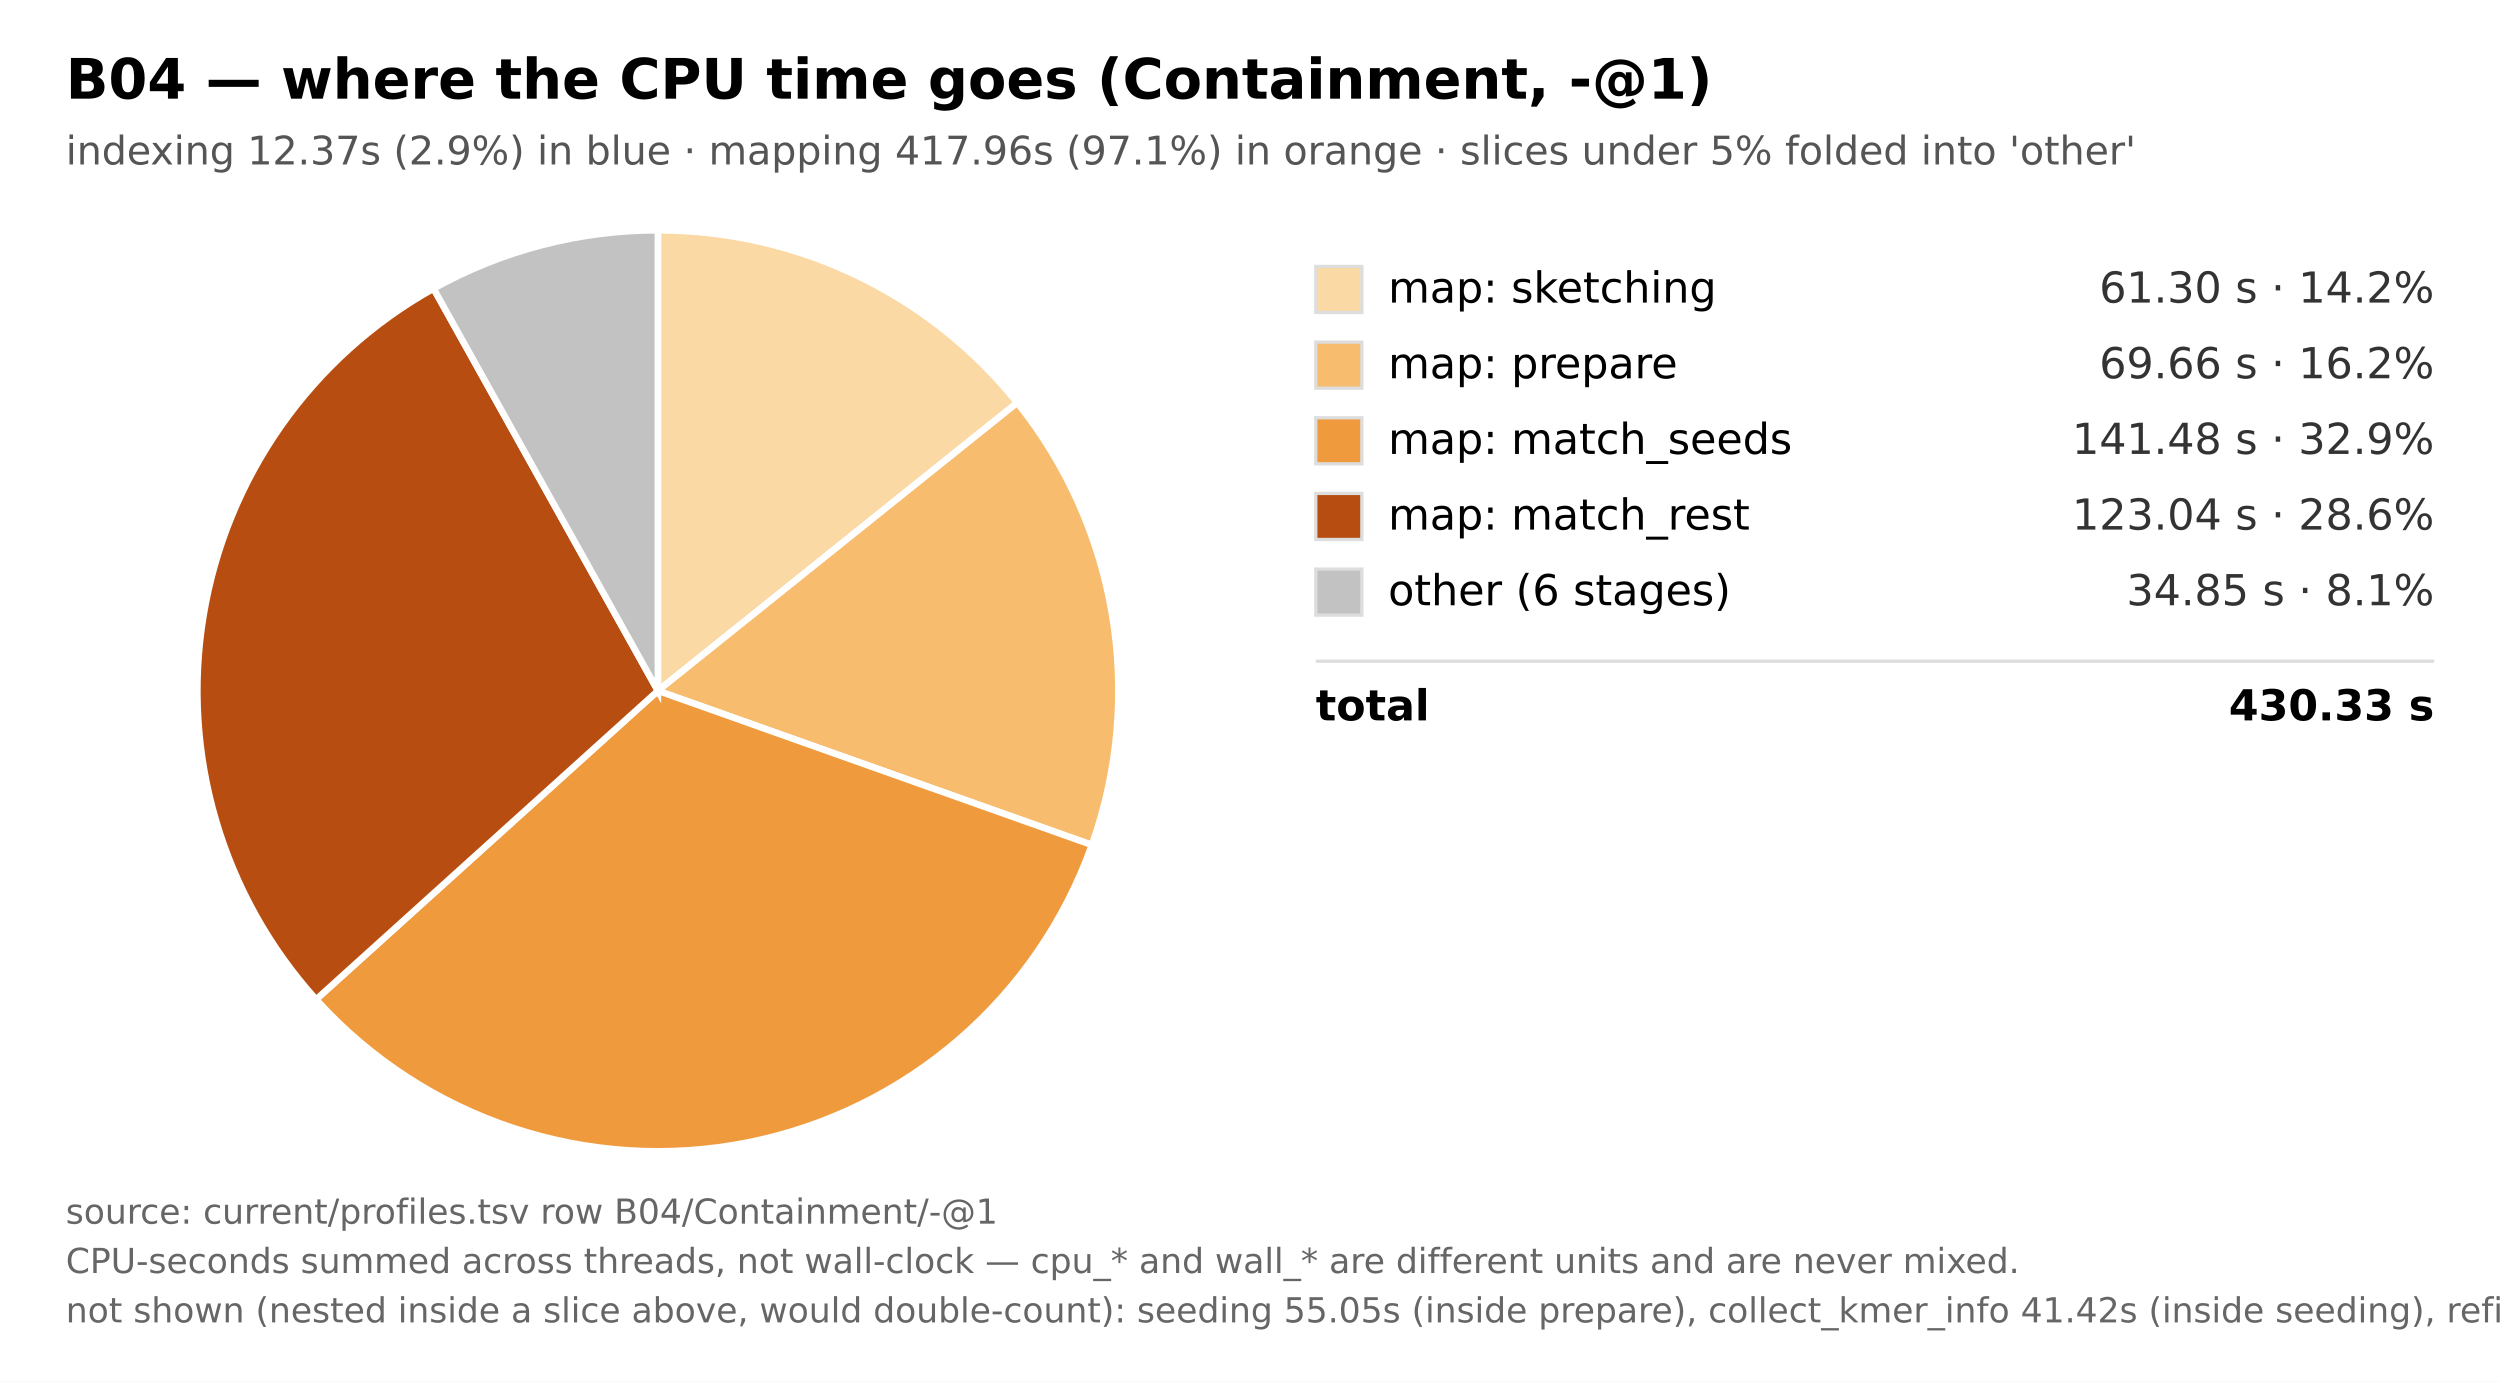
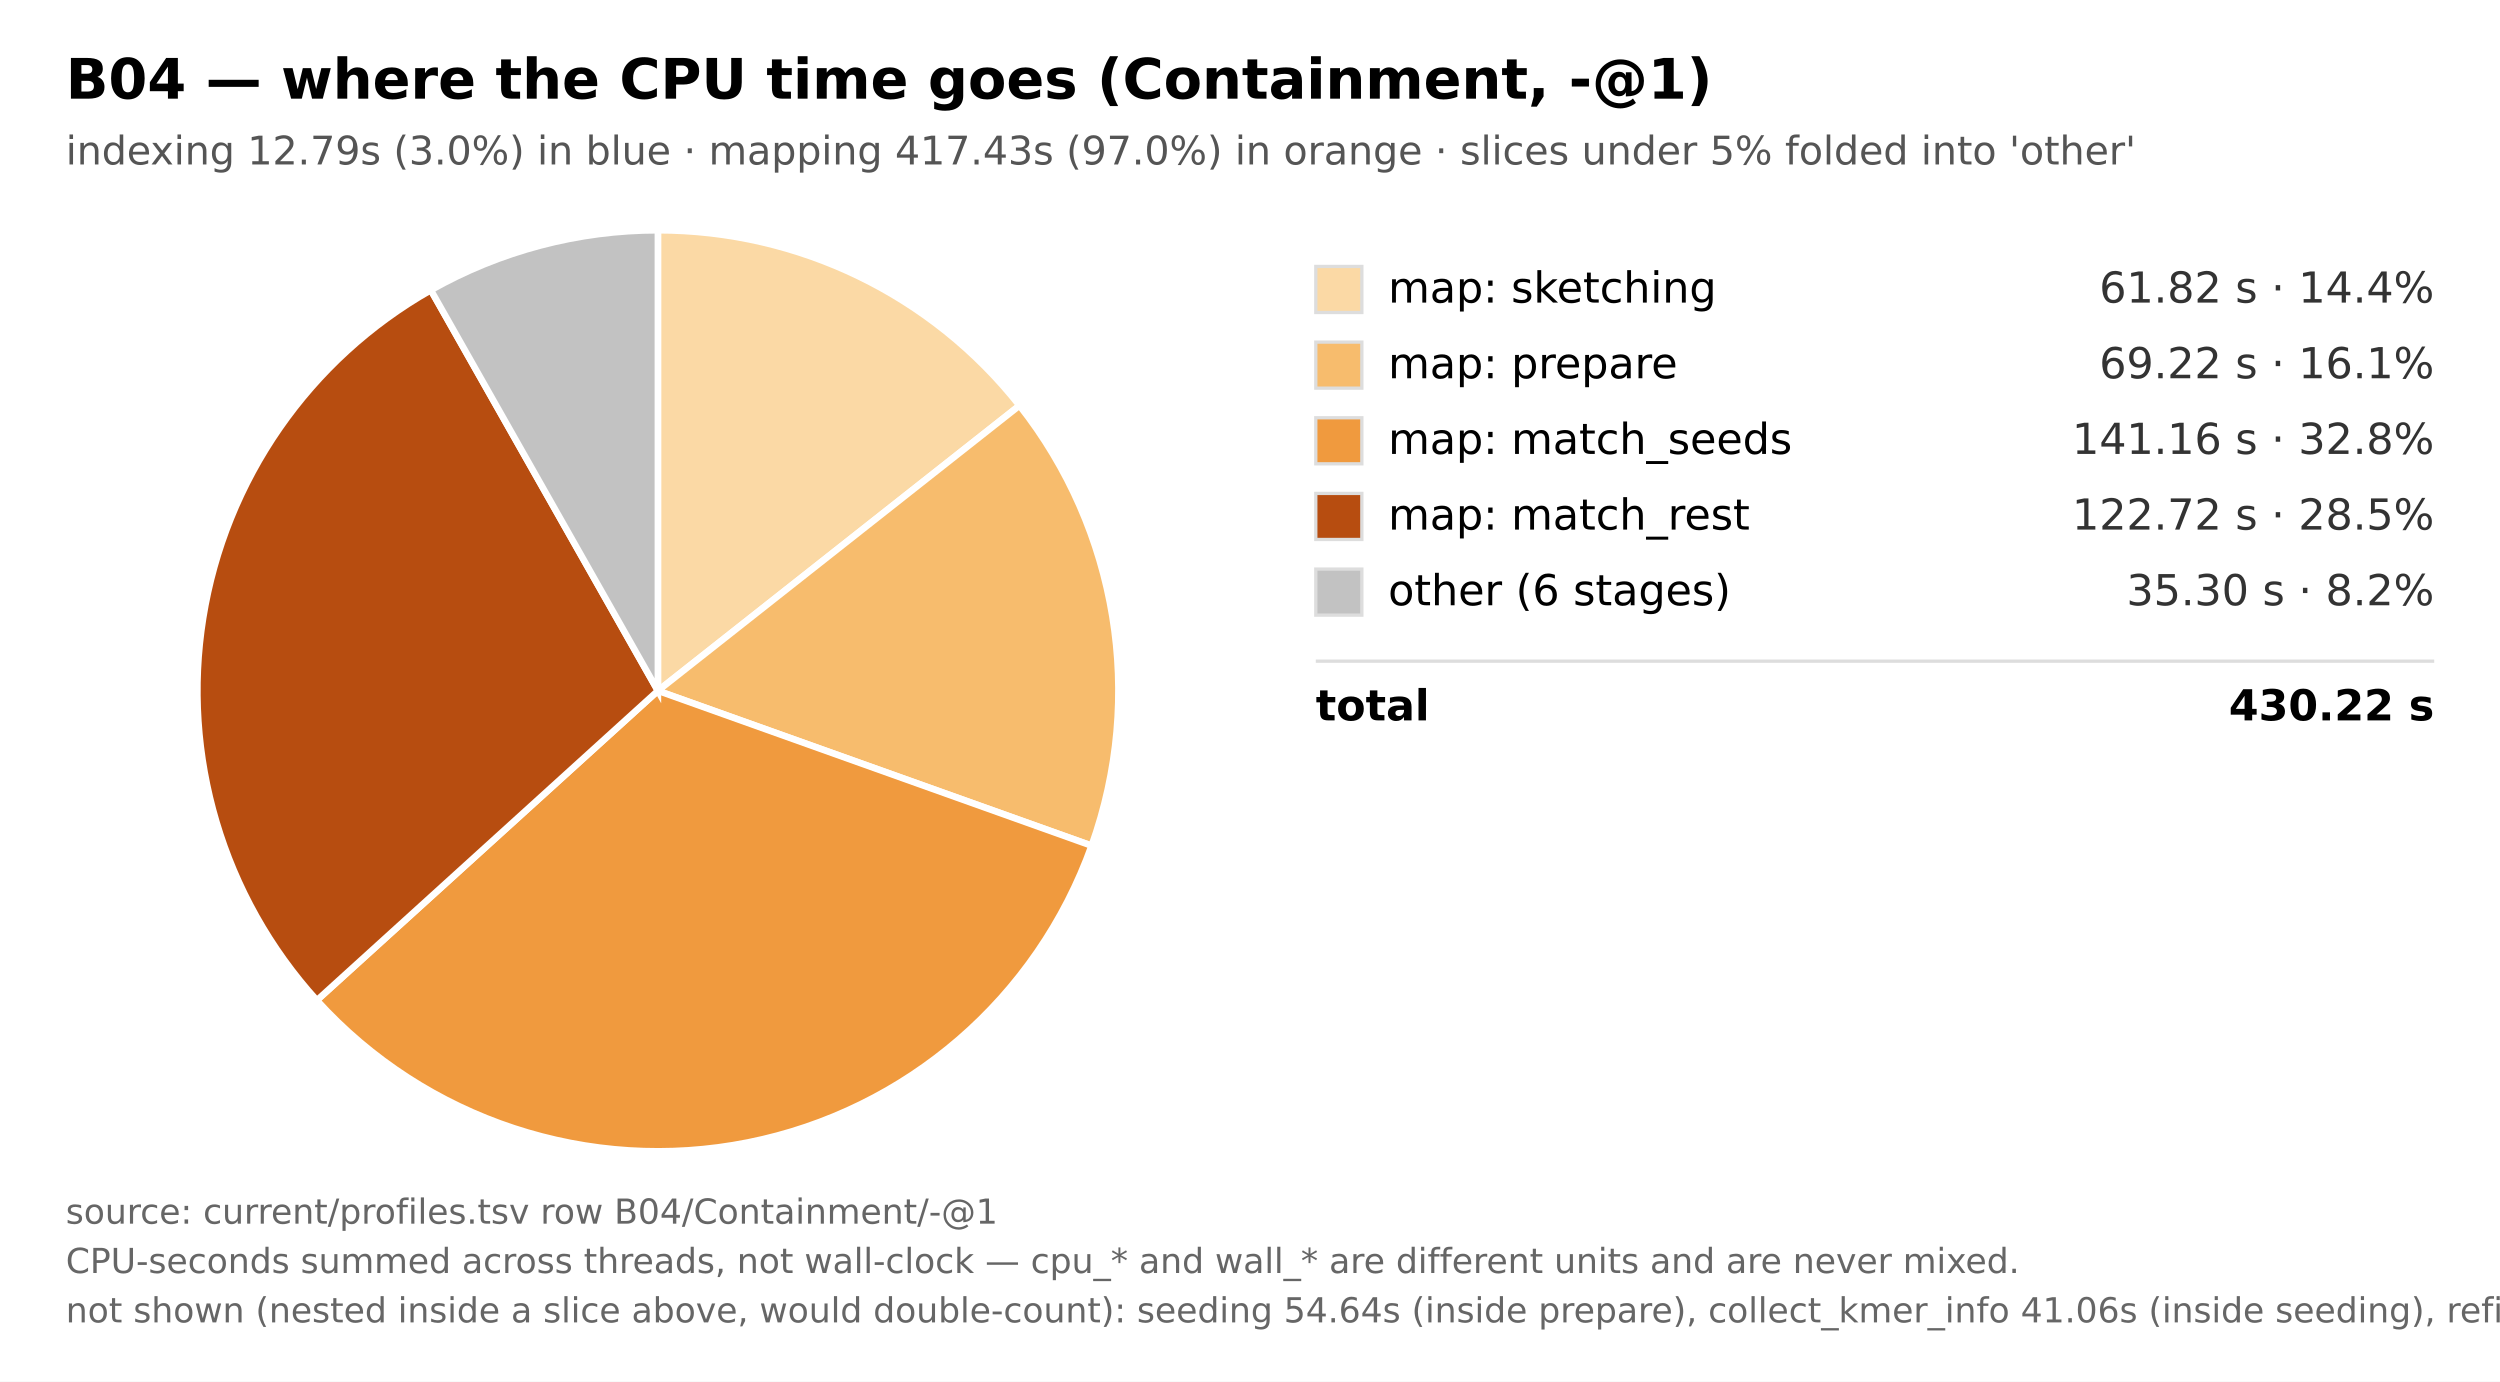
<svg xmlns="http://www.w3.org/2000/svg" width="760" height="420" viewBox="0 0 760 420" font-family="DejaVu Sans, Helvetica, Arial, sans-serif">
  <rect width="760" height="420" fill="#ffffff" />
  <text x="20" y="30" font-size="17" font-weight="bold">B04 — where the CPU time goes (Containment, -@1)</text>
-   <text x="20" y="50" font-size="12" fill="#555555">indexing 12.37s (2.9%) in blue · mapping 417.96s (97.1%) in orange · slices under 5% folded into 'other'</text>
-   <path d="M 200.00,210.00 L 200.00,70.00 A 140.00,140.00 0 0,1 309.23,122.43 Z" fill="#fbd9a5" stroke="#ffffff" stroke-width="2" />
-   <path d="M 200.00,210.00 L 309.23,122.43 A 140.00,140.00 0 0,1 331.92,256.87 Z" fill="#f7bc6d" stroke="#ffffff" stroke-width="2" />
-   <path d="M 200.00,210.00 L 331.92,256.87 A 140.00,140.00 0 0,1 96.10,303.83 Z" fill="#f09a3e" stroke="#ffffff" stroke-width="2" />
-   <path d="M 200.00,210.00 L 96.10,303.83 A 140.00,140.00 0 0,1 131.80,87.73 Z" fill="#b74d10" stroke="#ffffff" stroke-width="2" />
-   <path d="M 200.00,210.00 L 131.80,87.73 A 140.00,140.00 0 0,1 200.00,70.00 Z" fill="#c2c2c2" stroke="#ffffff" stroke-width="2" />
+   <text x="20" y="50" font-size="12" fill="#555555">indexing 12.79s (3.0%) in blue · mapping 417.43s (97.0%) in orange · slices under 5% folded into 'other'</text>
+   <path d="M 200.00,210.00 L 200.00,70.00 A 140.00,140.00 0 0,1 309.92,123.29 Z" fill="#fbd9a5" stroke="#ffffff" stroke-width="2" />
+   <path d="M 200.00,210.00 L 309.92,123.29 A 140.00,140.00 0 0,1 331.84,257.09 Z" fill="#f7bc6d" stroke="#ffffff" stroke-width="2" />
+   <path d="M 200.00,210.00 L 331.84,257.09 A 140.00,140.00 0 0,1 96.33,304.09 Z" fill="#f09a3e" stroke="#ffffff" stroke-width="2" />
+   <path d="M 200.00,210.00 L 96.33,304.09 A 140.00,140.00 0 0,1 130.98,88.20 Z" fill="#b74d10" stroke="#ffffff" stroke-width="2" />
+   <path d="M 200.00,210.00 L 130.98,88.20 A 140.00,140.00 0 0,1 200.00,70.00 Z" fill="#c2c2c2" stroke="#ffffff" stroke-width="2" />
  <rect x="400" y="81" width="14" height="14" fill="#fbd9a5" stroke="#dddddd" stroke-width="1" />
  <text x="422" y="92" font-size="13">map: sketching</text>
-   <text x="740" y="92" font-size="13" text-anchor="end" fill="#333333">61.30 s · 14.2%</text>
+   <text x="740" y="92" font-size="13" text-anchor="end" fill="#333333">61.82 s · 14.4%</text>
  <rect x="400" y="104" width="14" height="14" fill="#f7bc6d" stroke="#dddddd" stroke-width="1" />
  <text x="422" y="115" font-size="13">map: prepare</text>
-   <text x="740" y="115" font-size="13" text-anchor="end" fill="#333333">69.66 s · 16.2%</text>
+   <text x="740" y="115" font-size="13" text-anchor="end" fill="#333333">69.22 s · 16.1%</text>
  <rect x="400" y="127" width="14" height="14" fill="#f09a3e" stroke="#dddddd" stroke-width="1" />
  <text x="422" y="138" font-size="13">map: match_seeds</text>
-   <text x="740" y="138" font-size="13" text-anchor="end" fill="#333333">141.48 s · 32.9%</text>
+   <text x="740" y="138" font-size="13" text-anchor="end" fill="#333333">141.16 s · 32.8%</text>
  <rect x="400" y="150" width="14" height="14" fill="#b74d10" stroke="#dddddd" stroke-width="1" />
  <text x="422" y="161" font-size="13">map: match_rest</text>
-   <text x="740" y="161" font-size="13" text-anchor="end" fill="#333333">123.04 s · 28.6%</text>
+   <text x="740" y="161" font-size="13" text-anchor="end" fill="#333333">122.72 s · 28.5%</text>
  <rect x="400" y="173" width="14" height="14" fill="#c2c2c2" stroke="#dddddd" stroke-width="1" />
  <text x="422" y="184" font-size="13">other (6 stages)</text>
-   <text x="740" y="184" font-size="13" text-anchor="end" fill="#333333">34.85 s · 8.1%</text>
+   <text x="740" y="184" font-size="13" text-anchor="end" fill="#333333">35.30 s · 8.2%</text>
  <line x1="400" y1="201" x2="740" y2="201" stroke="#dddddd" />
  <text x="400" y="219" font-size="13" font-weight="bold">total</text>
-   <text x="740" y="219" font-size="13" text-anchor="end" font-weight="bold">430.33 s</text>
+   <text x="740" y="219" font-size="13" text-anchor="end" font-weight="bold">430.22 s</text>
  <text x="20" y="372" font-size="10.5" fill="#666666">source: current/profiles.tsv row B04/Containment/-@1</text>
  <text x="20" y="387" font-size="10.5" fill="#666666">CPU-seconds summed across threads, not wall-clock — cpu_* and wall_* are different units and are never mixed.</text>
-   <text x="20" y="402" font-size="10.5" fill="#666666">not shown (nested inside a slice above, would double-count): seeding 55.05s (inside prepare), collect_kmer_info 41.42s (inside seeding), refine 84.21s (inside match_rest)</text>
+   <text x="20" y="402" font-size="10.5" fill="#666666">not shown (nested inside a slice above, would double-count): seeding 54.64s (inside prepare), collect_kmer_info 41.06s (inside seeding), refine 83.93s (inside match_rest)</text>
</svg>
